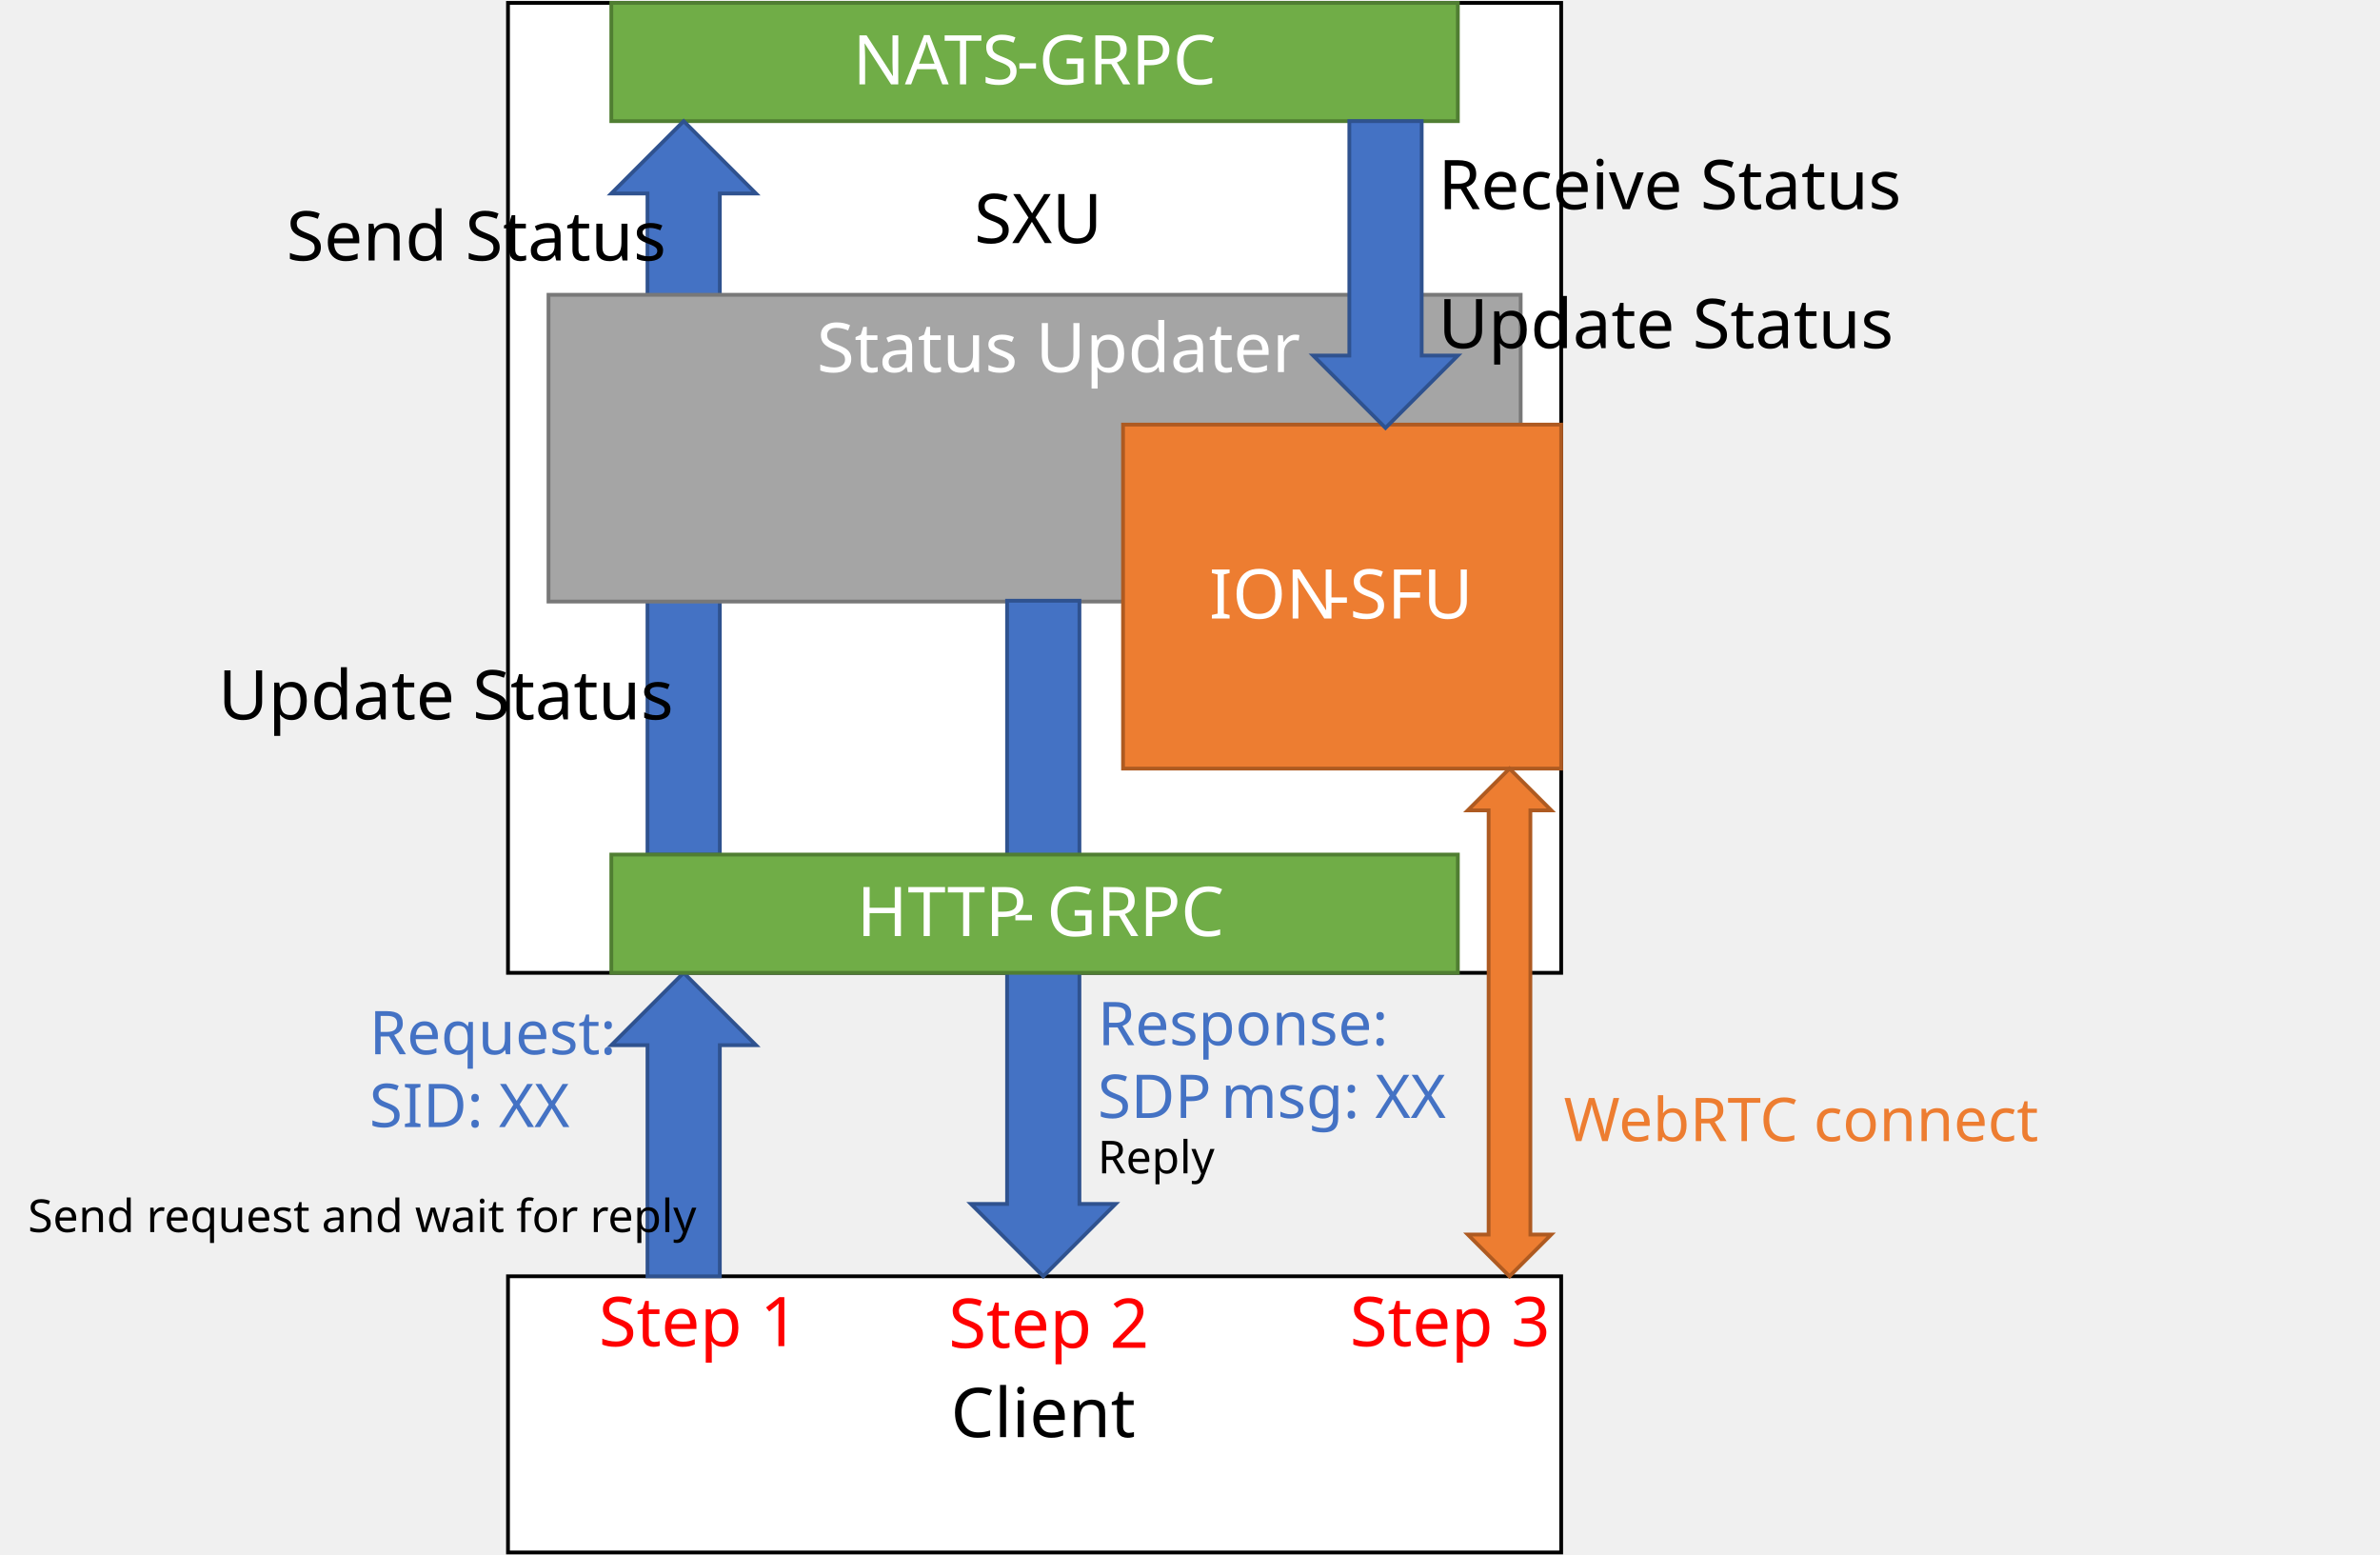
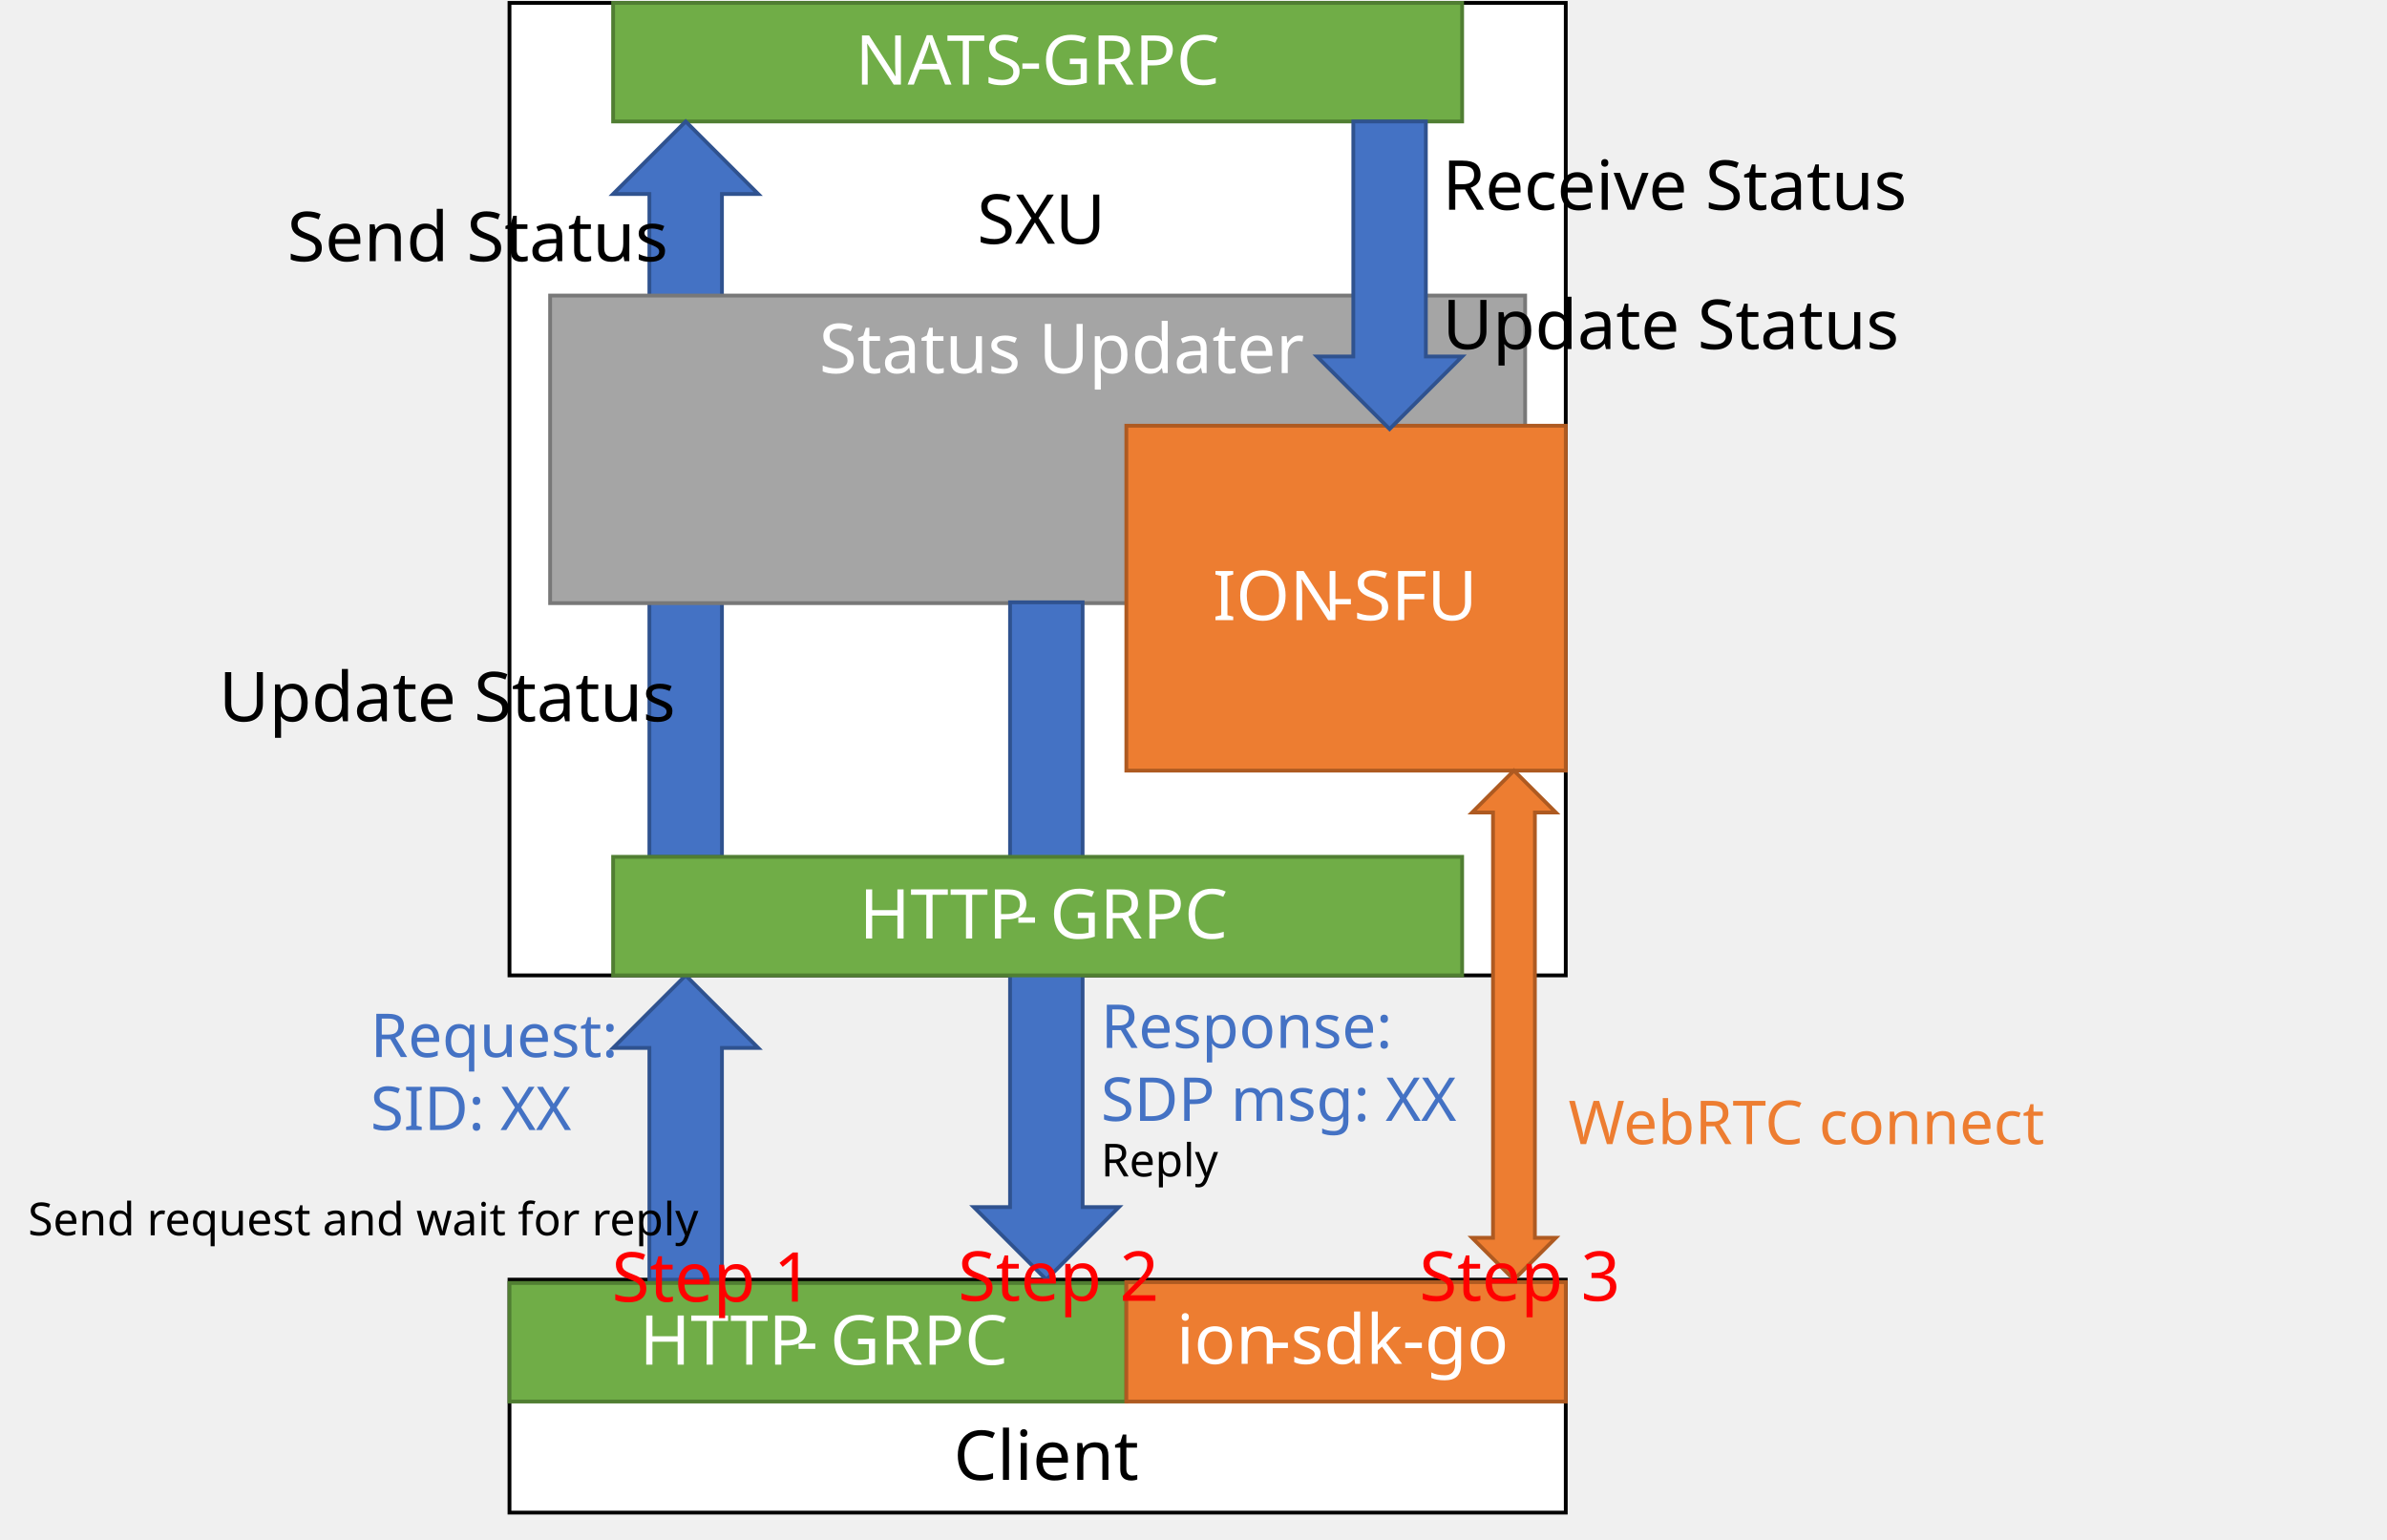
- <svg xmlns="http://www.w3.org/2000/svg" width="2879" height="1880" overflow="hidden">
+ <svg xmlns="http://www.w3.org/2000/svg" width="2879" height="1857" overflow="hidden">
  <defs>
    <clipPath id="clip0">
-       <rect x="949" y="511" width="2879" height="1880" />
+       <rect x="949" y="511" width="2879" height="1857" />
    </clipPath>
  </defs>
  <g clip-path="url(#clip0)" transform="translate(-949 -511)">
    <rect x="1563.5" y="514.5" width="1274" height="1173" stroke="#000000" stroke-width="4.583" stroke-miterlimit="8" fill="#FFFFFF" />
    <text font-family="DengXian,DengXian_MSFontService,sans-serif" font-weight="400" font-size="83" transform="matrix(1 0 0 1 2127.53 805)">SXU</text>
    <rect x="1688.5" y="514.5" width="1024" height="143" stroke="#507E32" stroke-width="4.583" stroke-miterlimit="8" fill="#70AD47" />
    <text fill="#FFFFFF" font-family="DengXian,DengXian_MSFontService,sans-serif" font-weight="400" font-size="83" transform="matrix(1 0 0 1 1980.57 613)">NATS<tspan font-size="83" x="198.229" y="0">-</tspan>GRPC</text>
-     <rect x="1563.5" y="2054.5" width="1274" height="334" stroke="#000000" stroke-width="4.583" stroke-miterlimit="8" fill="#FFFFFF" />
-     <text font-family="DengXian,DengXian_MSFontService,sans-serif" font-weight="400" font-size="83" transform="matrix(1 0 0 1 2099.17 2249)">Client</text>
+     <rect x="1563.5" y="2054.5" width="1274" height="281" stroke="#000000" stroke-width="4.583" stroke-miterlimit="8" fill="#FFFFFF" />
+     <text font-family="DengXian,DengXian_MSFontService,sans-serif" font-weight="400" font-size="83" transform="matrix(1 0 0 1 2099.17 2296)">Client</text>
    <path d="M1688.5 1775 1776 1687.5 1863.5 1775 1819.75 1775 1819.75 2054.5 1732.25 2054.5 1732.25 1775Z" stroke="#2F528F" stroke-width="4.583" stroke-miterlimit="8" fill="#4472C4" fill-rule="evenodd" />
    <text fill="#4472C4" font-family="DengXian,DengXian_MSFontService,sans-serif" font-weight="400" font-size="73" transform="matrix(1 0 0 1 1395.8 1786)">Request:<tspan font-size="73" x="0" y="88">SID: XX</tspan>
    </text>
    <path d="M1688.5 745 1776 657.5 1863.5 745 1819.75 745 1819.75 1544.5 1732.25 1544.5 1732.25 745Z" stroke="#2F528F" stroke-width="4.583" stroke-miterlimit="8" fill="#4472C4" fill-rule="evenodd" />
    <text font-family="DengXian,DengXian_MSFontService,sans-serif" font-weight="400" font-size="83" transform="matrix(1 0 0 1 1212.95 1381)">Update Status</text>
    <rect x="1612.5" y="867.5" width="1176" height="371" stroke="#787878" stroke-width="4.583" stroke-miterlimit="8" fill="#A5A5A5" />
    <text fill="#FFFFFF" font-family="DengXian,DengXian_MSFontService,sans-serif" font-weight="400" font-size="83" transform="matrix(1 0 0 1 1937.03 961)">Status Updater</text>
    <rect x="2307.5" y="1024.5" width="530" height="416" stroke="#AE5A21" stroke-width="4.583" stroke-miterlimit="8" fill="#ED7D31" />
    <text fill="#FFFFFF" font-family="DengXian,DengXian_MSFontService,sans-serif" font-weight="400" font-size="83" transform="matrix(1 0 0 1 2411.66 1259)">ION<tspan font-size="83" x="143.229" y="0">-</tspan>SFU<tspan fill="#000000" font-size="55" x="-1428.89" y="742">Send request and wait for reply</tspan>
      <tspan fill="#000000" font-size="83" x="-1116.21" y="-433">Send Status</tspan>
    </text>
    <path d="M2712.5 941 2625 1028.5 2537.5 941 2581.25 941 2581.25 657.5 2668.75 657.5 2668.75 941Z" stroke="#2F528F" stroke-width="4.583" stroke-miterlimit="8" fill="#4472C4" fill-rule="evenodd" />
    <text font-family="DengXian,DengXian_MSFontService,sans-serif" font-weight="400" font-size="83" transform="matrix(1 0 0 1 2688.71 764)">Receive Status<tspan font-size="83" x="0" y="168">Update Status</tspan>
    </text>
    <path d="M2298.5 1967 2211 2054.5 2123.5 1967 2167.25 1967 2167.25 1237.5 2254.75 1237.5 2254.75 1967Z" stroke="#2F528F" stroke-width="4.583" stroke-miterlimit="8" fill="#4472C4" fill-rule="evenodd" />
    <rect x="1688.5" y="1544.5" width="1024" height="143" stroke="#507E32" stroke-width="4.583" stroke-miterlimit="8" fill="#70AD47" />
    <text fill="#FFFFFF" font-family="DengXian,DengXian_MSFontService,sans-serif" font-weight="400" font-size="83" transform="matrix(1 0 0 1 1985.44 1643)">HTTP<tspan font-size="83" x="188.49" y="0">-</tspan>
      <tspan font-size="83" x="229.74" y="0">GRPC</tspan>
      <tspan fill="#000000" font-size="55" x="291.431" y="287">Reply</tspan>
      <tspan fill="#4472C4" font-size="73" x="291.431" y="132">Response:</tspan>
-       <tspan fill="#4472C4" font-size="73" x="291.431" y="220">SDP</tspan>
-       <tspan fill="#4472C4" font-size="73" x="440.39" y="220">msg: XX</tspan>
+       <tspan fill="#4472C4" font-size="73" x="291.431" y="220">SDP msg: XX</tspan>
    </text>
    <path d="M2775 1440.5 2825.5 1491 2800.25 1491 2800.25 2004 2825.5 2004 2775 2054.5 2724.5 2004 2749.75 2004 2749.75 1491 2724.5 1491Z" stroke="#AE5A21" stroke-width="4.583" stroke-miterlimit="8" fill="#ED7D31" fill-rule="evenodd" />
-     <text fill="#ED7D31" font-family="DengXian,DengXian_MSFontService,sans-serif" font-weight="400" font-size="73" transform="matrix(1 0 0 1 2840.71 1891)">WebRTC connect<tspan fill="#FF0000" font-size="83" x="-1167.38" y="248">Step 1</tspan>
-       <tspan fill="#FF0000" font-size="83" x="-744.237" y="250">Step 2</tspan>
-       <tspan fill="#FF0000" font-size="83" x="-258.87" y="248">Step 3</tspan>
+     <text fill="#ED7D31" font-family="DengXian,DengXian_MSFontService,sans-serif" font-weight="400" font-size="73" transform="matrix(1 0 0 1 2840.71 1891)">WebRTC connect</text>
+     <rect x="1563.5" y="2058.5" width="744" height="143" stroke="#507E32" stroke-width="4.583" stroke-miterlimit="8" fill="#70AD47" />
+     <text fill="#FFFFFF" font-family="DengXian,DengXian_MSFontService,sans-serif" font-weight="400" font-size="83" transform="matrix(1 0 0 1 1720.39 2157)">HTTP<tspan font-size="83" x="188.49" y="0">-</tspan>
+       <tspan font-size="83" x="229.74" y="0">GRPC</tspan>
+     </text>
+     <rect x="2307.5" y="2057.5" width="530" height="144" stroke="#AE5A21" stroke-width="4.583" stroke-miterlimit="8" fill="#ED7D31" />
+     <text fill="#FFFFFF" font-family="DengXian,DengXian_MSFontService,sans-serif" font-weight="400" font-size="83" transform="matrix(1 0 0 1 2367.84 2156)">ion<tspan font-size="83" x="111.146" y="0">-</tspan>sdk<tspan font-size="83" x="272.708" y="0">-</tspan>go<tspan fill="#FF0000" font-size="83" x="-680.968" y="-75">Step 1</tspan>
+       <tspan fill="#FF0000" font-size="83" x="-263.401" y="-76">Step 2</tspan>
+       <tspan fill="#FF0000" font-size="83" x="292.97" y="-76">Step 3</tspan>
    </text>
  </g>
</svg>
